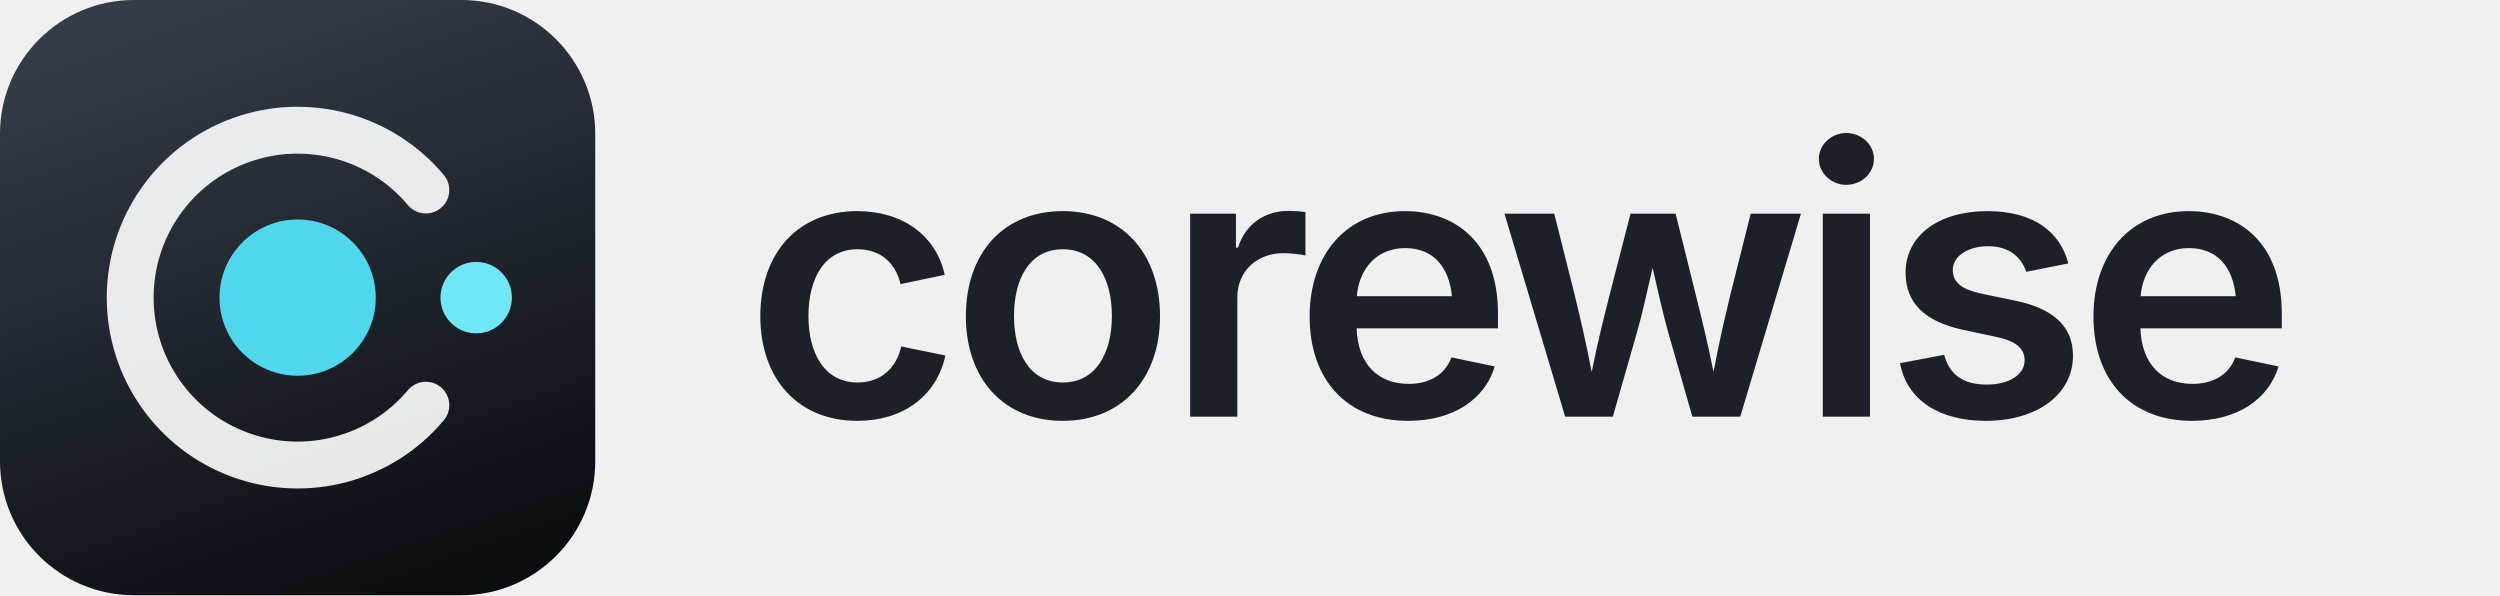
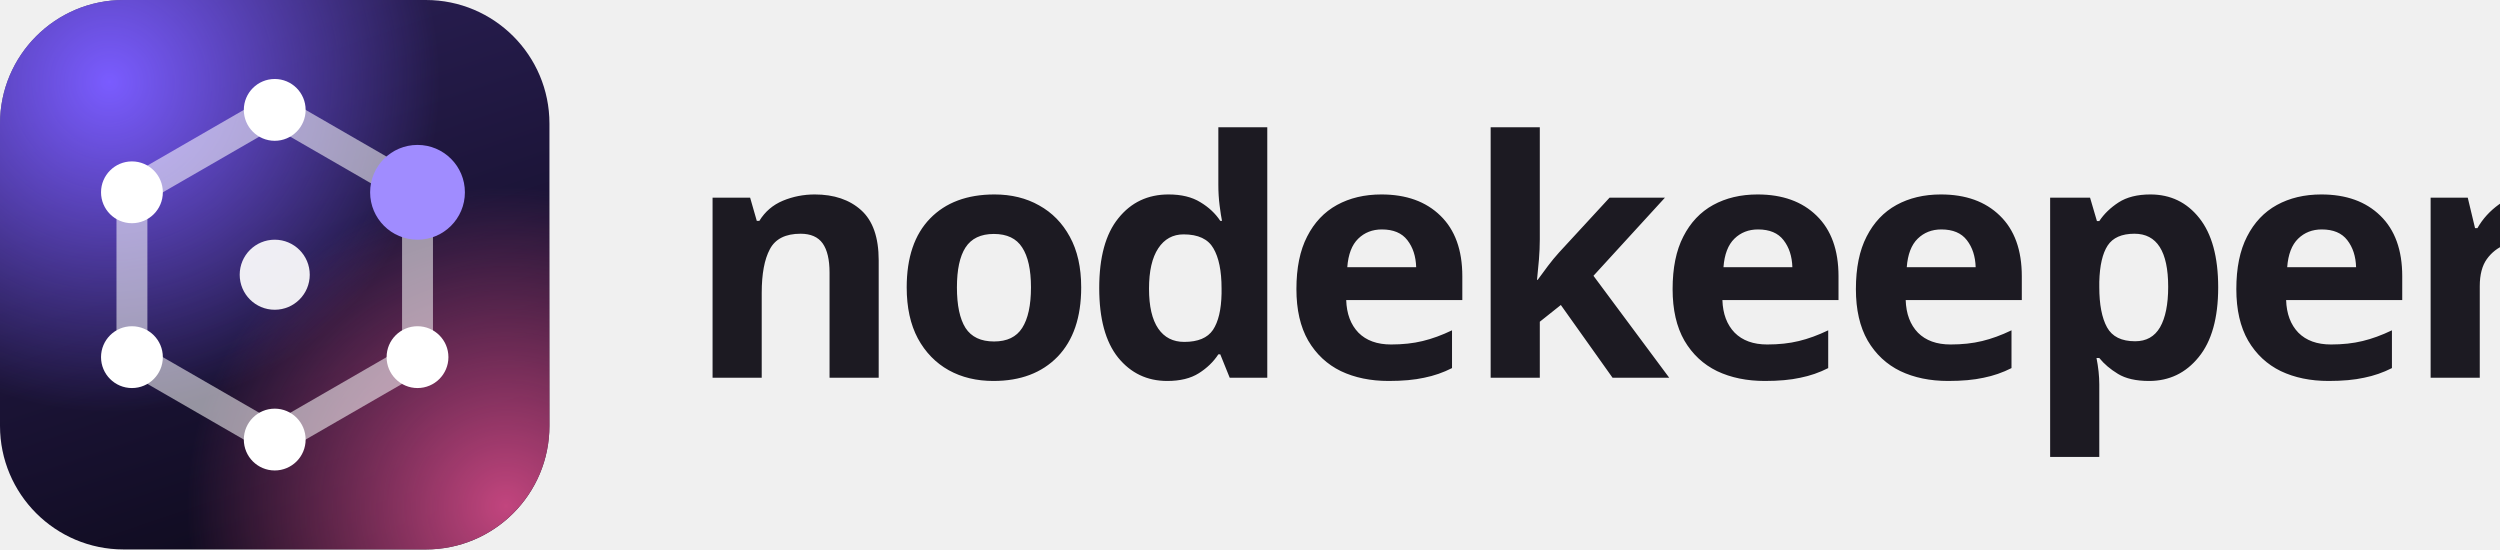
- <svg xmlns="http://www.w3.org/2000/svg" width="168" height="40" viewBox="0 0 168 40">
+ <svg xmlns="http://www.w3.org/2000/svg" width="182" height="40" viewBox="0 0 182 40">
  <defs>
-     <linearGradient id="cwLogoL" x1="0.33" y1="0" x2="0.67" y2="1">
-       <stop offset="0" stop-color="#353C48" />
-       <stop offset="1" stop-color="#0B0D11" />
+     <linearGradient id="nkLogoLL" x1="0.33" y1="0" x2="0.67" y2="1">
+       <stop offset="0" stop-color="#2A1F55" />
+       <stop offset="1" stop-color="#0E0A1C" />
    </linearGradient>
+     <radialGradient id="nkLogoLR0" cx="0.2" cy="0.15" r="0.6">
+       <stop offset="0" stop-color="#7A5CFF" />
+       <stop offset="1" stop-color="#7A5CFF" stop-opacity="0" />
+     </radialGradient>
+     <radialGradient id="nkLogoLR1" cx="0.92" cy="0.92" r="0.58">
+       <stop offset="0" stop-color="#C2457E" />
+       <stop offset="1" stop-color="#C2457E" stop-opacity="0" />
+     </radialGradient>
  </defs>
-   <rect x="0" y="0" width="40" height="40" rx="9" fill="url(#cwLogoL)" />
-   <g transform="translate(2 2) scale(0.75)" fill="none" stroke-linecap="round" stroke-linejoin="round">
-     <path d="M35.49 14.36A15 15 0 1 0 35.49 33.64" stroke="#FFFFFF" stroke-opacity="0.9" stroke-width="4.2" />
-     <circle cx="24" cy="24" r="7" fill="#4FD8EB" />
-     <circle cx="40" cy="24" r="3.2" fill="#6FE7F5" />
+   <rect x="0" y="0" width="40" height="40" rx="9" fill="url(#nkLogoLL)" />
+   <rect x="0" y="0" width="40" height="40" rx="9" fill="url(#nkLogoLR0)" />
+   <rect x="0" y="0" width="40" height="40" rx="9" fill="url(#nkLogoLR1)" />
+   <g fill="none" stroke-linecap="round" stroke-linejoin="round" transform="translate(2 2) scale(0.75)">
+     <path d="M24 8 37.86 16V32L24 40 10.14 32V16z" stroke="#FFFFFF" stroke-opacity="0.55" stroke-width="3" />
+     <circle cx="24" cy="24" r="3.4" fill="#FFFFFF" fill-opacity="0.92" />
+     <circle cx="24" cy="8" r="3" fill="#FFFFFF" />
+     <circle cx="10.14" cy="16" r="3" fill="#FFFFFF" />
+     <circle cx="10.14" cy="32" r="3" fill="#FFFFFF" />
+     <circle cx="24" cy="40" r="3" fill="#FFFFFF" />
+     <circle cx="37.86" cy="32" r="3" fill="#FFFFFF" />
+     <circle cx="37.86" cy="16" r="4.6" fill="#A08CFF" />
  </g>
-   <text x="50" y="28" font-family="'Space Grotesk', Inter, 'Segoe UI Variable Display', 'Segoe UI', sans-serif" font-size="25" font-weight="600" letter-spacing="-0.75" fill="#1D2127">corewise</text>
+   <text x="50" y="27.5" font-family="Manrope, 'Segoe UI Variable Display', 'Segoe UI', sans-serif" font-size="24" font-weight="700" letter-spacing="-0.84" fill="#1C1A22">nodekeeper</text>
</svg>
